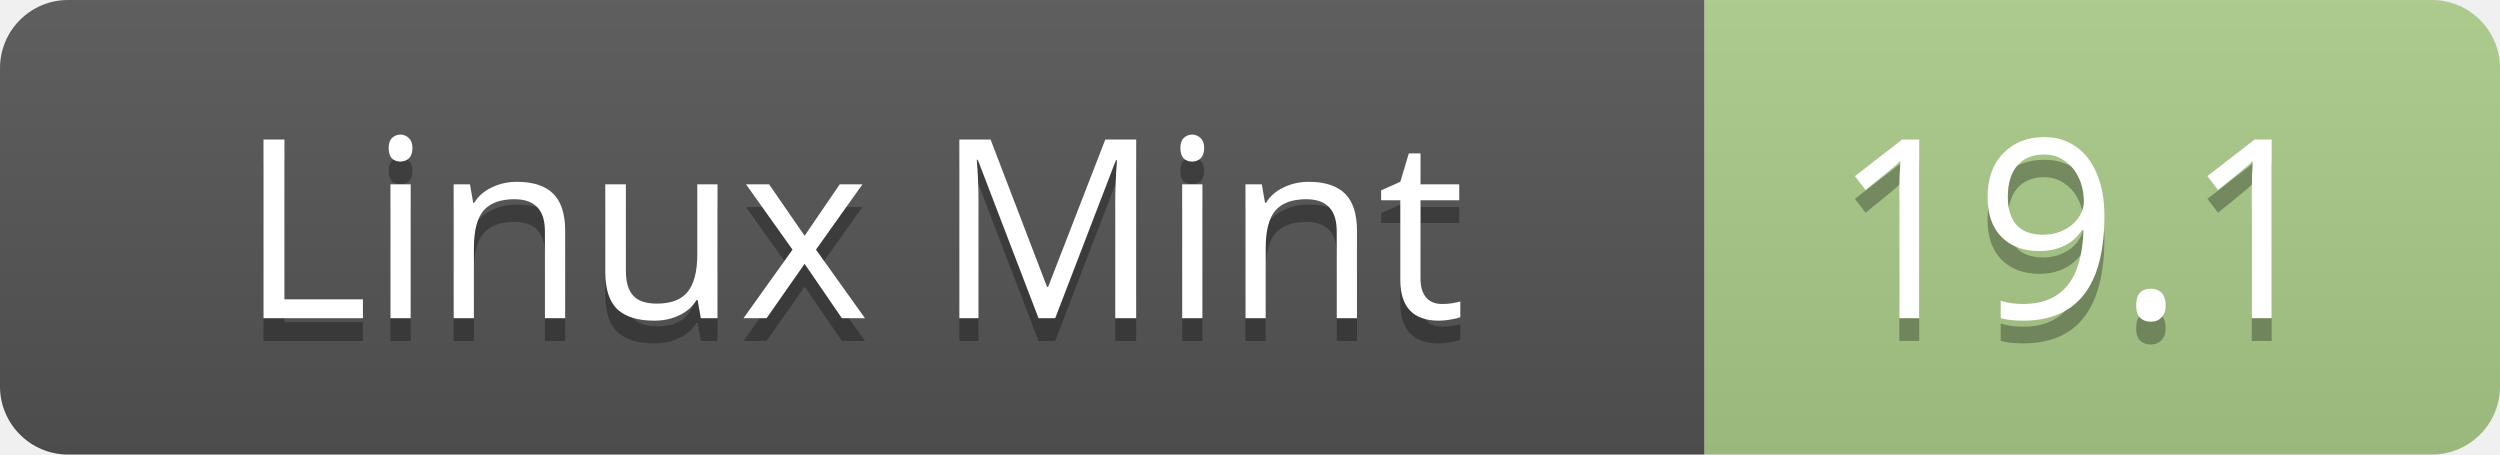
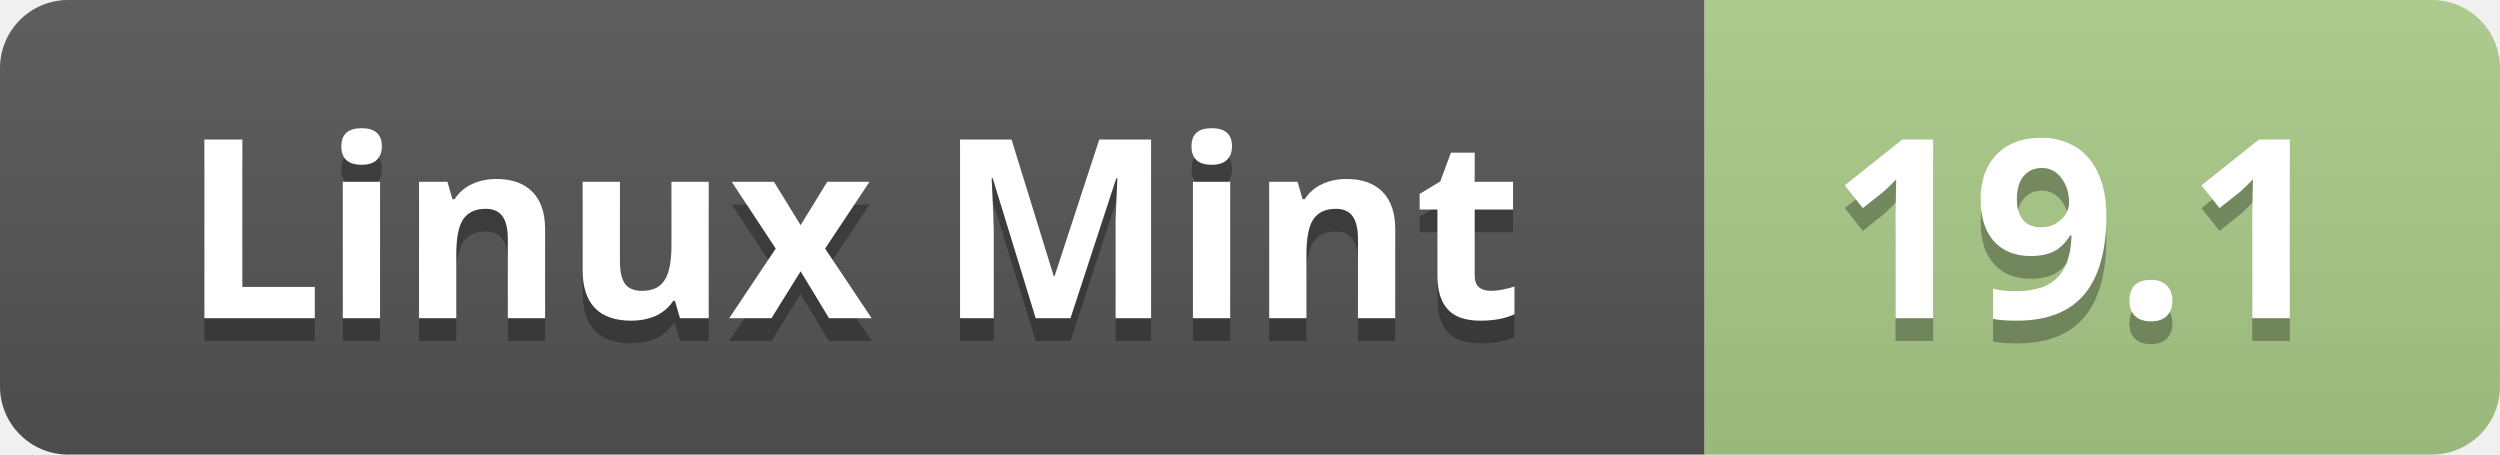
<svg xmlns="http://www.w3.org/2000/svg" width="110" height="20">
  <linearGradient id="b" x2="0" y2="100%">
    <stop offset="0" stop-color="#bbb" stop-opacity=".1" />
    <stop offset="1" stop-opacity=".1" />
  </linearGradient>
  <clipPath id="a">
    <rect width="110" height="20" rx="3" fill="#fff" />
  </clipPath>
  <g clip-path="url(#a)">
    <path fill="#555" d="M0 0h75v20H0z" />
    <path fill="#accd8a" d="M75 0h35v20H75z" />
    <path fill="url(#b)" d="M0 0h110v20H0z" />
  </g>
-   <g fill="#fff" text-anchor="middle" font-family="Open Sans,DejaVu Sans,Verdana,Geneva,sans-serif" font-size="11">
+   <g fill="#fff" text-anchor="middle" font-family="Open Sans,DejaVu Sans,Verdana,Geneva,sans-serif" font-weight="bold" font-size="11">
    <text x="37.5" y="15" fill="#010101" fill-opacity=".3">Linux Mint</text>
    <text x="37.5" y="14">Linux Mint</text>
    <text x="91.5" y="15" fill="#010101" fill-opacity=".3">19.1</text>
    <text x="91.5" y="14">19.1</text>
  </g>
</svg>
